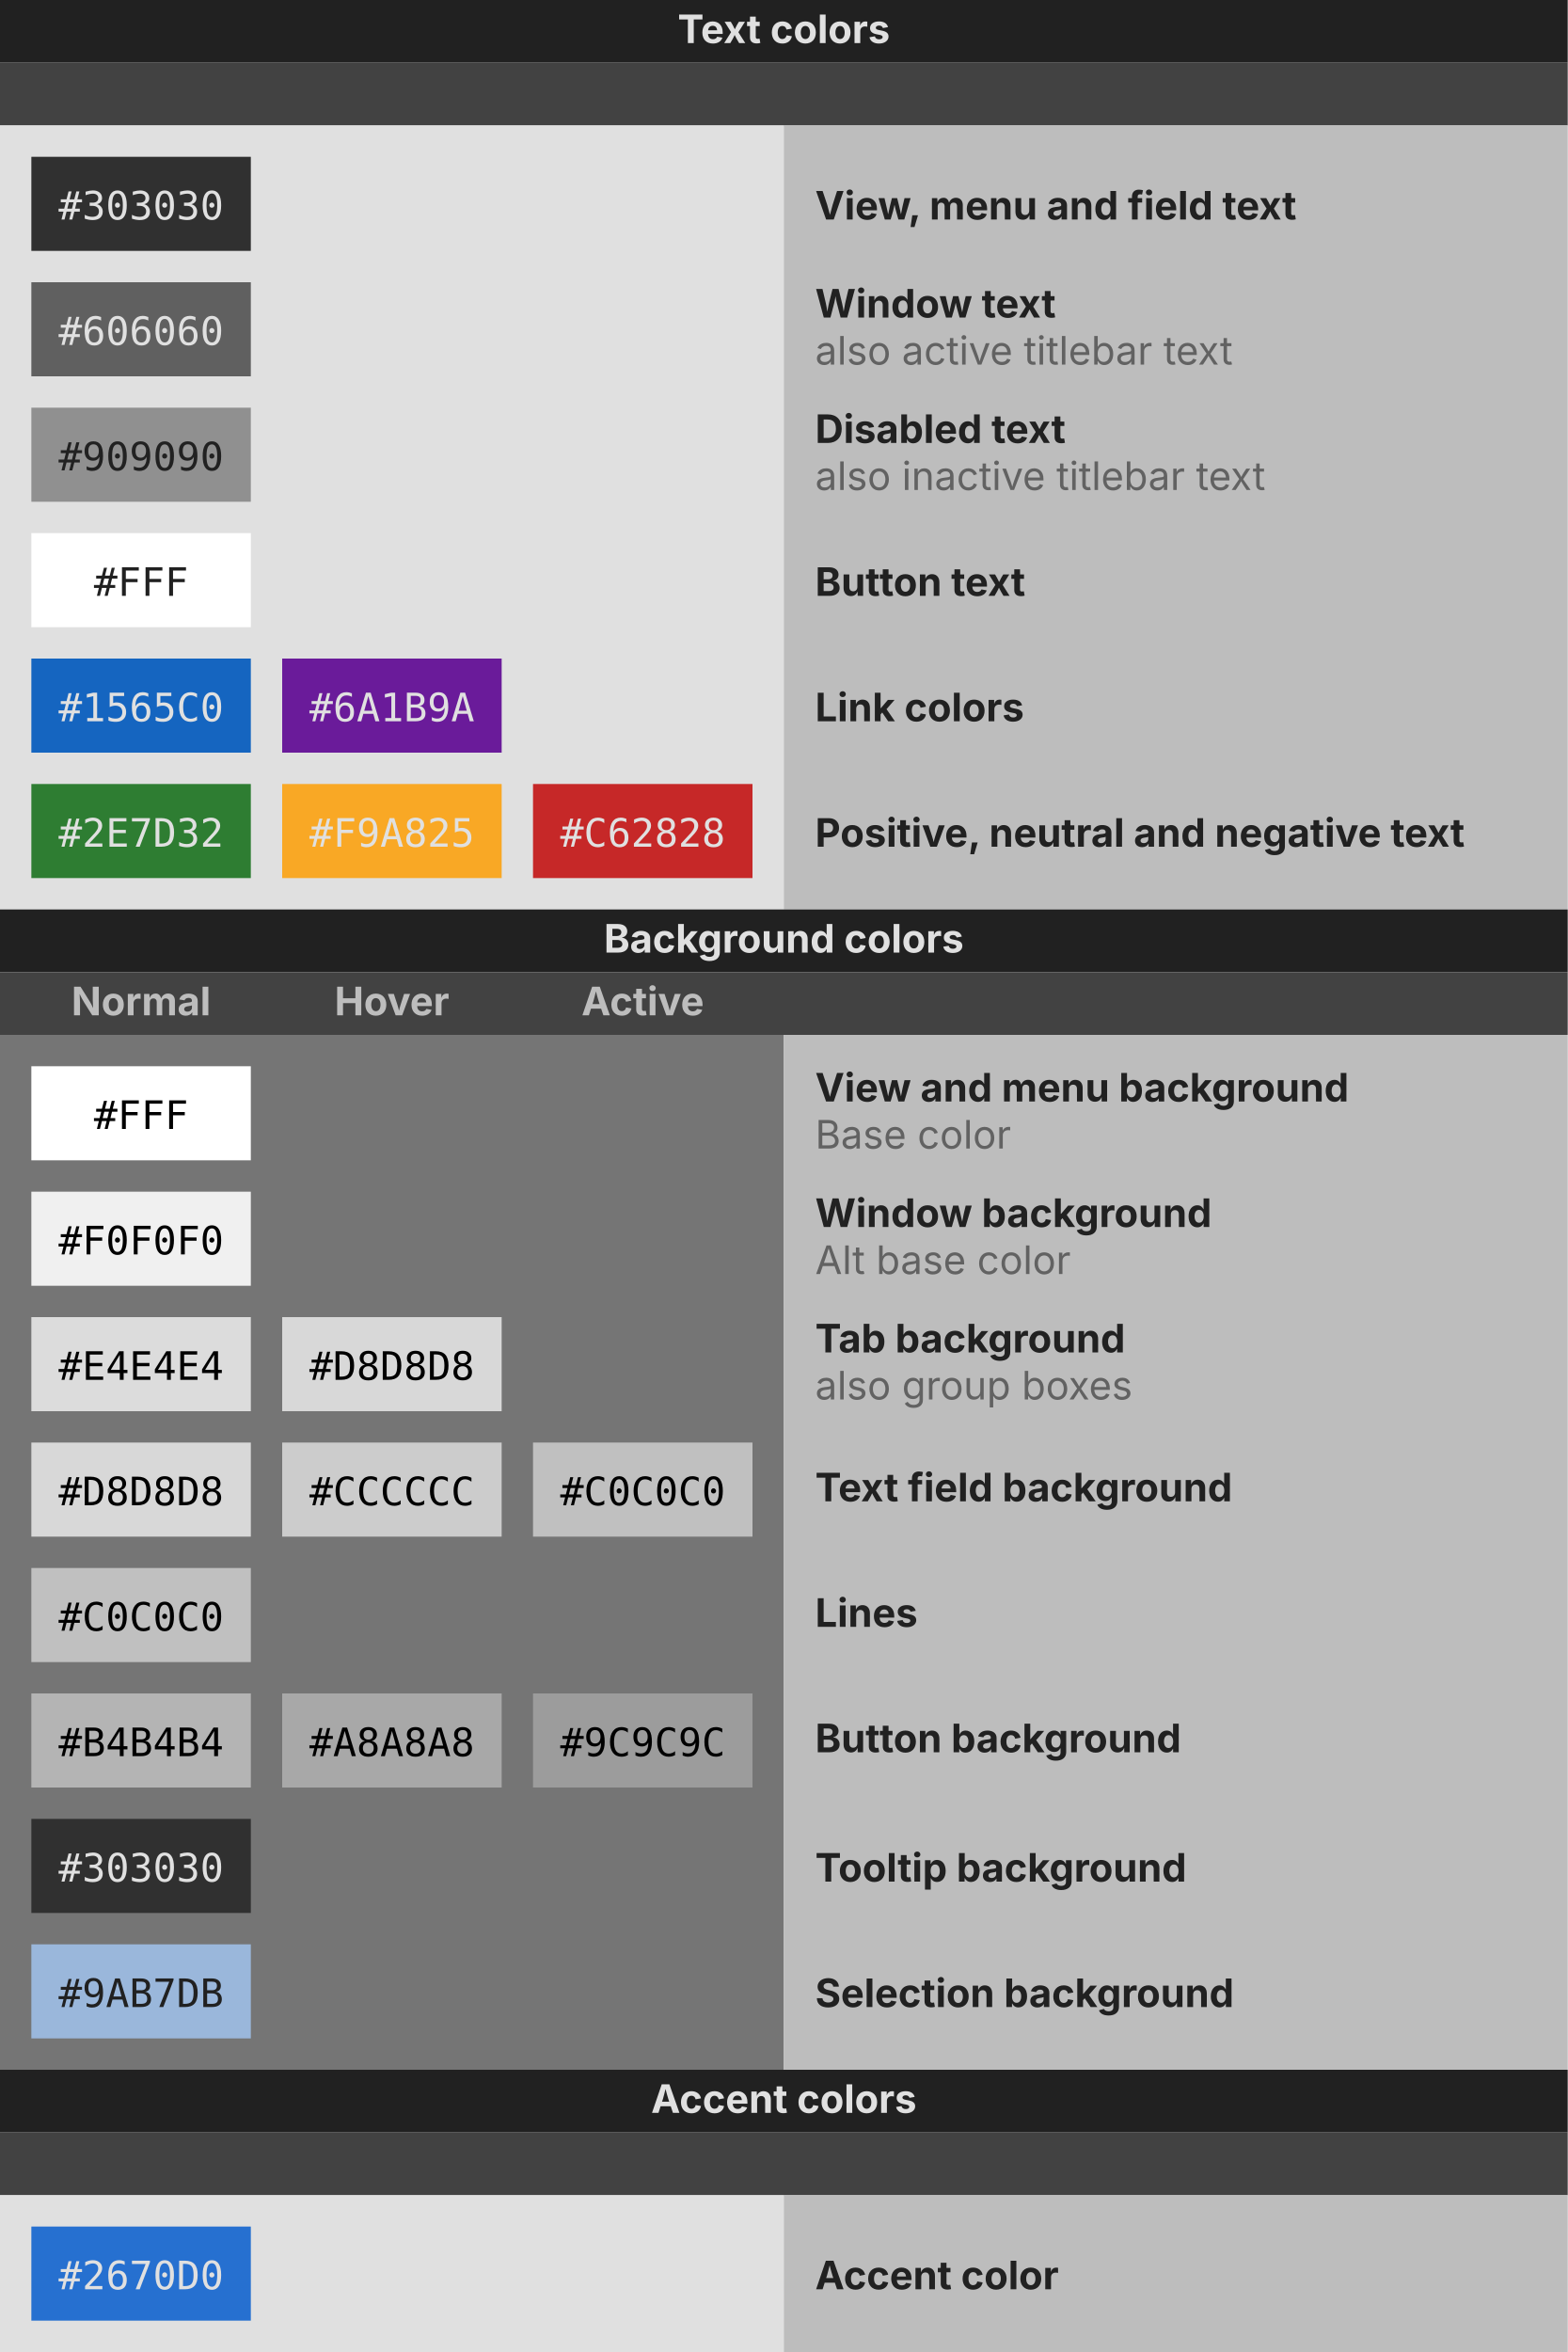
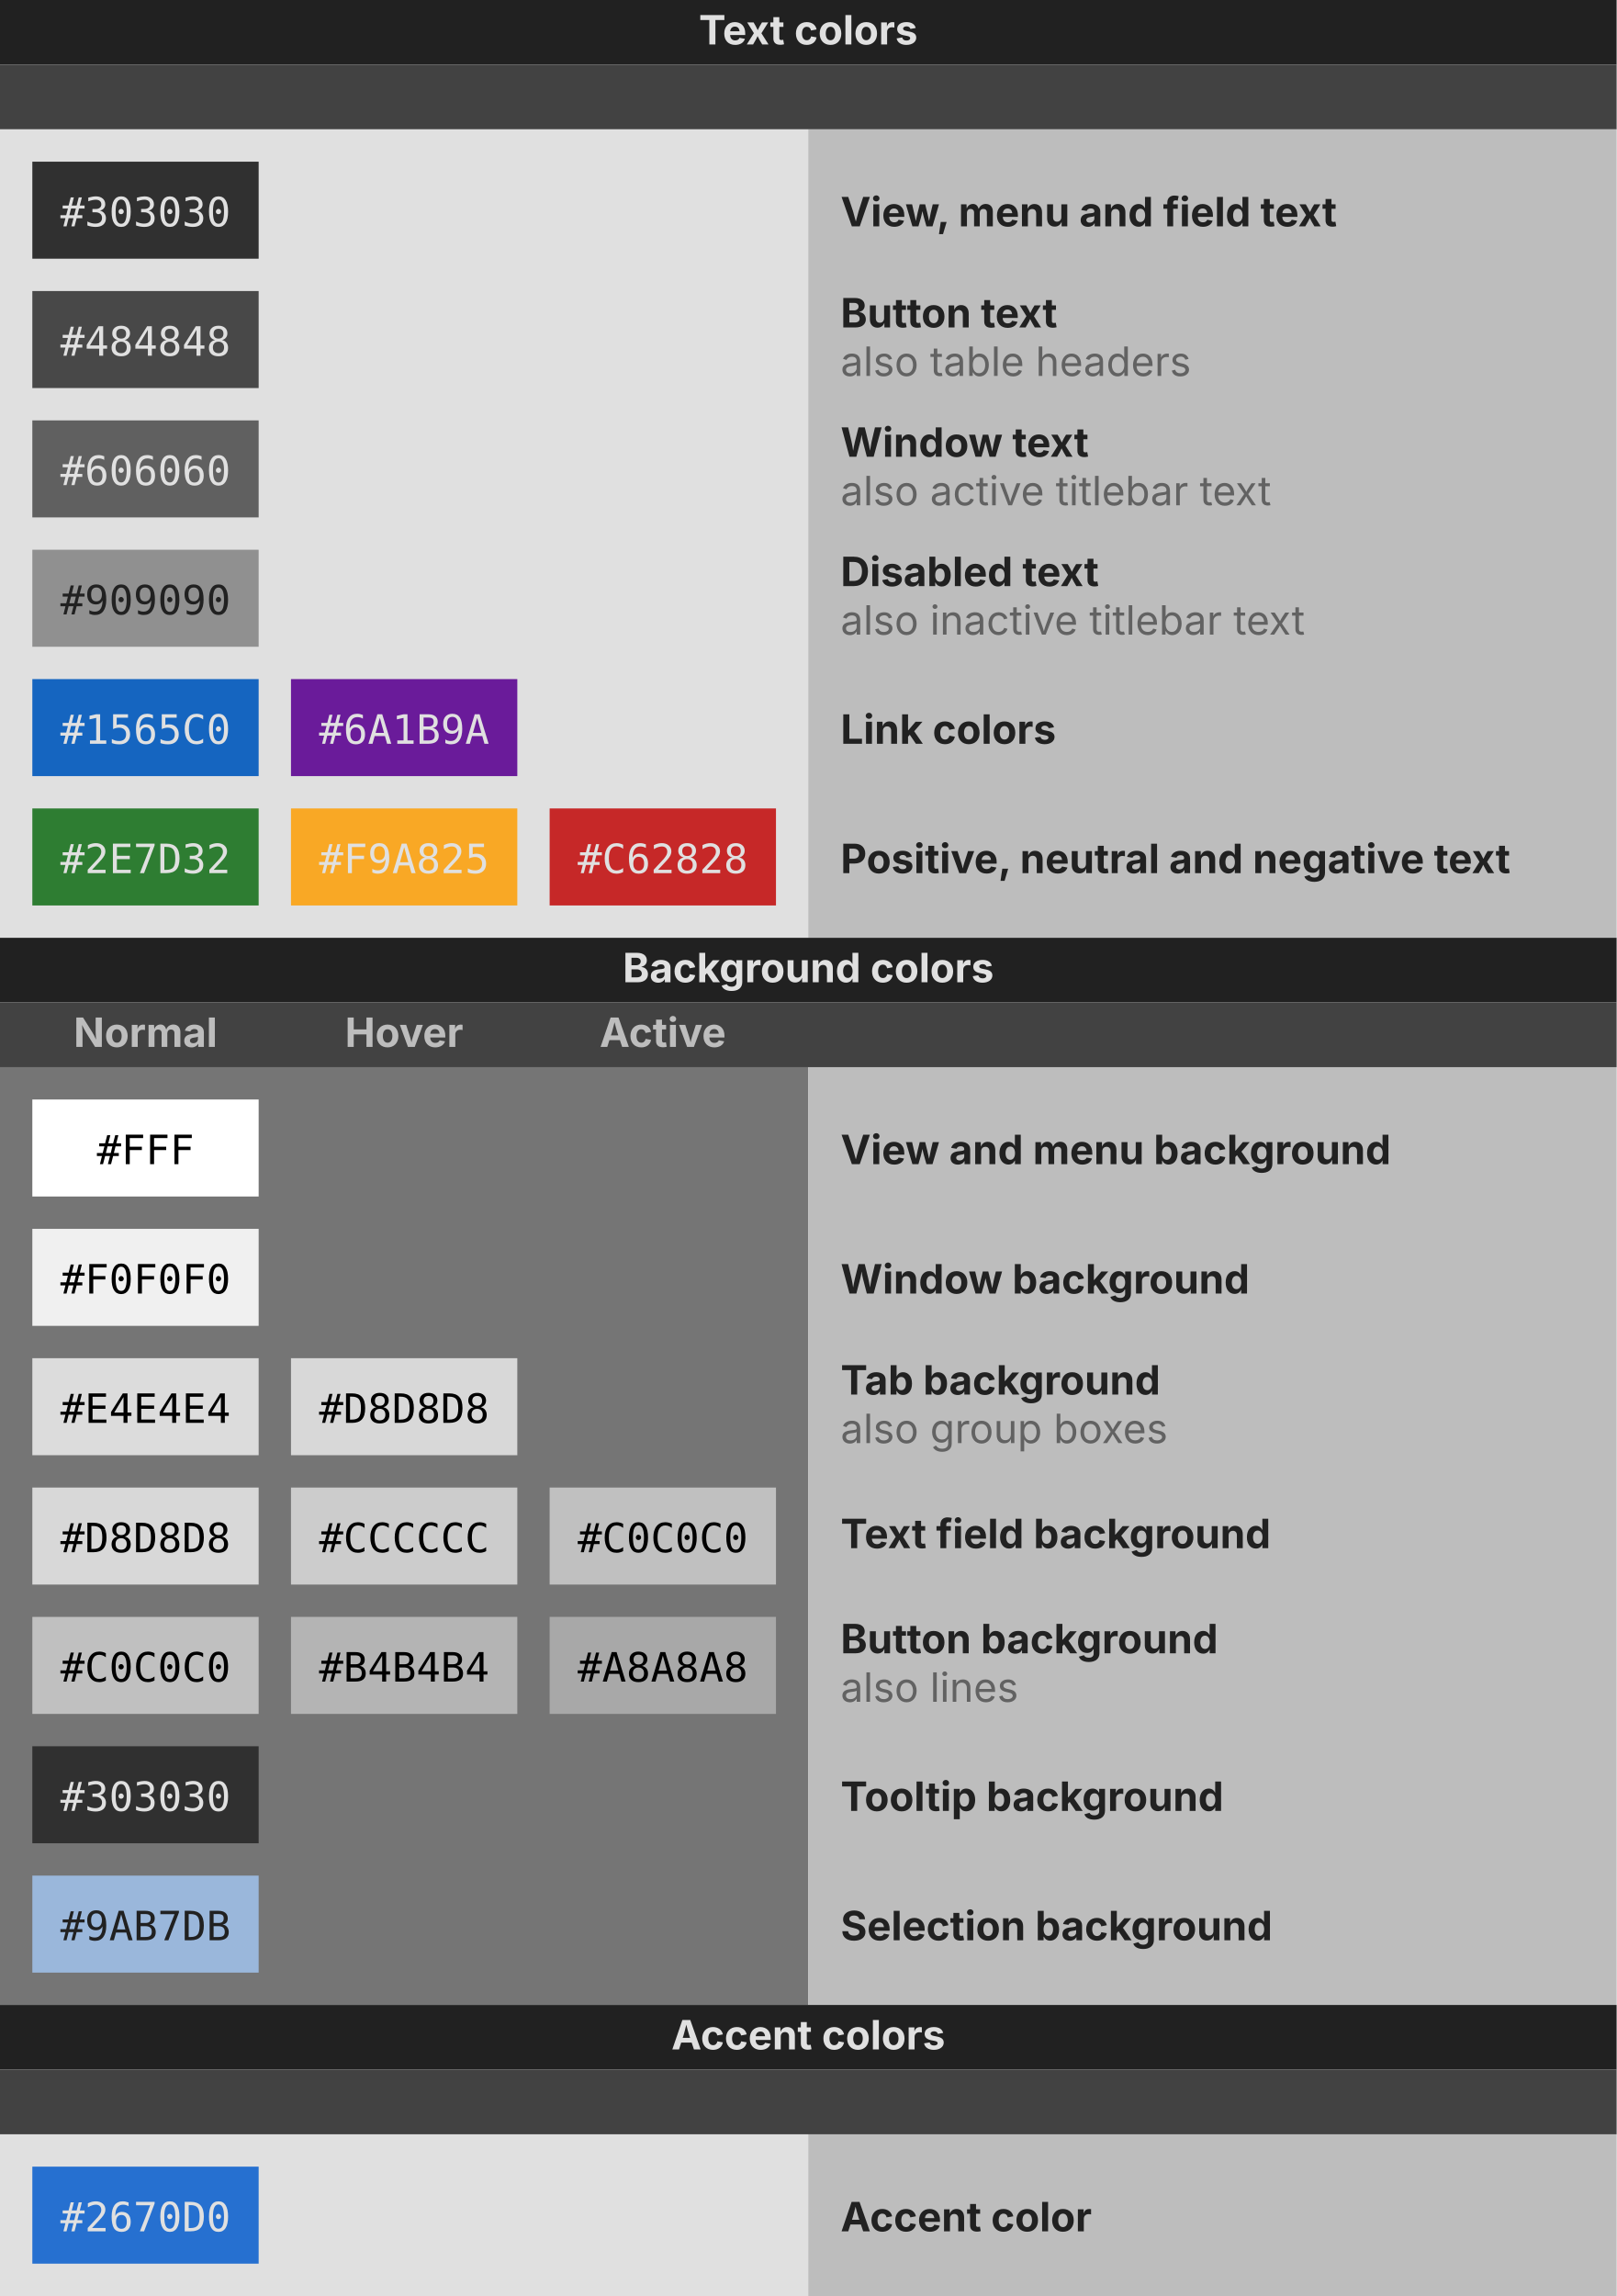
- <svg xmlns="http://www.w3.org/2000/svg" viewBox="0 0 400 600">
+ <svg xmlns="http://www.w3.org/2000/svg" viewBox="0 0 400 568">
  <defs>
    <style type="text/css">
      text               { font-family: Inter, sans-serif; font-size:10px; }
      .color-value       { font-family: DejaVu Sans Mono, mono; text-anchor: middle }
      .color-value.dark  { fill: #212121 }
      .color-value.light { fill: #E0E0E0 }
      .label             { font-weight: bold; text-anchor: start; fill: #212121 }
      .label-subline     { text-anchor: start; fill: #626262 }
    </style>
  </defs>
  <g>
    <rect style="fill:#212121" width="400" height="16" />
    <rect style="fill:#424242" width="400" y="16" height="16" />
    <rect style="fill:#E0E0E0" y="32" width="200" height="200" />
    <rect style="fill:#BDBDBD" x="200" y="32" width="200" height="200" />
    <g style="font-weight:bold;text-anchor:middle">
      <text style="fill:#E0E0E0" x="200" y="11">Text colors</text>
    </g>
    <g transform="translate(4,4)">
      <g transform="translate(0,32)">
        <rect style="fill:#303030" x="4" y="4" width="56" height="24" />
        <text class="color-value light" x="32" y="20">#303030</text>
        <text class="label" x="204" y="20">View, menu and field text</text>
      </g>
      <g transform="translate(0,64)">
+         <rect style="fill:#484848" x="4" y="4" width="56" height="24" />
+         <text class="color-value light" x="32" y="20">#484848</text>
+         <text class="label" x="204" y="13">Button text</text>
+         <text class="label-subline" x="204" y="25">also table headers</text>
+       </g>
+       <g transform="translate(0,96)">
        <rect style="fill:#606060" x="4" y="4" width="56" height="24" />
        <text class="color-value light" x="32" y="20">#606060</text>
        <text class="label" x="204" y="13">Window text</text>
        <text class="label-subline" x="204" y="25">also active titlebar text</text>
      </g>
-       <g transform="translate(0,96)">
+       <g transform="translate(0,128)">
        <rect style="fill:#909090" x="4" y="4" width="56" height="24" />
        <text class="color-value dark" x="32" y="20">#909090</text>
        <text class="label" x="204" y="13">Disabled text</text>
        <text class="label-subline" x="204" y="25">also inactive titlebar text</text>
-       </g>
-       <g transform="translate(0,128)">
-         <rect style="fill:#FFF" x="4" y="4" width="56" height="24" />
-         <text class="color-value dark" x="32" y="20">#FFF</text>
-         <text class="label" x="204" y="20">Button text</text>
      </g>
      <g transform="translate(0,160)">
        <rect style="fill:#1565C0" x="4" y="4" width="56" height="24" />
        <text class="color-value light" x="32" y="20">#1565C0</text>
        <rect style="fill:#6A1B9A" x="68" y="4" width="56" height="24" />
        <text class="color-value light" x="96" y="20">#6A1B9A</text>
        <text class="label" x="204" y="20">Link colors</text>
      </g>
      <g transform="translate(0,192)">
        <rect style="fill:#2E7D32" x="4" y="4" width="56" height="24" />
        <text class="color-value light" x="32" y="20">#2E7D32</text>
        <rect style="fill:#F9A825" x="68" y="4" width="56" height="24" />
        <text class="color-value light" x="96" y="20">#F9A825</text>
        <rect style="fill:#C62828" x="132" y="4" width="56" height="24" />
        <text class="color-value light" x="160" y="20">#C62828</text>
        <text class="label" x="204" y="20">Positive, neutral and negative text</text>
      </g>
    </g>
  </g>
  <g transform="translate(0,232)">
    <rect style="fill:#212121" width="400" height="16" />
    <rect style="fill:#424242" width="400" y="16" height="16" />
-     <rect style="fill:#757575" y="32" width="200" height="264" />
-     <rect style="fill:#BDBDBD" x="200" y="32" width="200" height="264" />
+     <rect style="fill:#757575" y="32" width="200" height="232" />
+     <rect style="fill:#BDBDBD" x="200" y="32" width="200" height="232" />
    <g style="font-weight:bold;text-anchor:middle">
      <text style="fill:#E0E0E0" x="200" y="11">Background colors</text>
      <g style="fill:#BDBDBD" transform="translate(4,16)">
        <text x="32" y="11">Normal</text>
        <text x="96" y="11">Hover</text>
        <text x="160" y="11">Active</text>
      </g>
    </g>
    <g transform="translate(4,4)">
      <g transform="translate(0,32)">
        <rect style="fill:#FFF" x="4" y="4" width="56" height="24" />
        <text class="color-value" x="32" y="20">#FFF</text>
-         <text class="label" x="204" y="13">View and menu background</text>
-         <text class="label-subline" x="204" y="25">Base color</text>
+         <text class="label" x="204" y="20">View and menu background</text>
      </g>
      <g transform="translate(0,64)">
        <rect style="fill:#F0F0F0" x="4" y="4" width="56" height="24" />
        <text class="color-value" x="32" y="20">#F0F0F0</text>
-         <text class="label" x="204" y="13">Window background</text>
-         <text class="label-subline" x="204" y="25">Alt base color</text>
+         <text class="label" x="204" y="20">Window background</text>
      </g>
      <g transform="translate(0,96)">
        <rect style="fill:#DCDCDC" x="4" y="4" width="56" height="24" />
        <rect style="fill:#D8D8D8" x="68" y="4" width="56" height="24" />
        <text class="color-value" x="32" y="20">#E4E4E4</text>
        <text class="color-value" x="96" y="20">#D8D8D8</text>
        <text class="label" x="204" y="13">Tab background</text>
        <text class="label-subline" x="204" y="25">also group boxes</text>
      </g>
      <g transform="translate(0,128)">
        <rect style="fill:#D8D8D8" x="4" y="4" width="56" height="24" />
        <rect style="fill:#CCCCCC" x="68" y="4" width="56" height="24" />
        <rect style="fill:#C0C0C0" x="132" y="4" width="56" height="24" />
        <text class="color-value" x="32" y="20">#D8D8D8</text>
        <text class="color-value" x="96" y="20">#CCCCCC</text>
        <text class="color-value" x="160" y="20">#C0C0C0</text>
        <text class="label" x="204" y="19">Text field background</text>
      </g>
      <g transform="translate(0,160)">
        <rect style="fill:#C0C0C0" x="4" y="4" width="56" height="24" />
+         <rect style="fill:#B4B4B4" x="68" y="4" width="56" height="24" />
+         <rect style="fill:#A8A8A8" x="132" y="4" width="56" height="24" />
        <text class="color-value" x="32" y="20">#C0C0C0</text>
-         <text class="label" x="204" y="19">Lines</text>
+         <text class="color-value" x="96" y="20">#B4B4B4</text>
+         <text class="color-value" x="160" y="20">#A8A8A8</text>
+         <text class="label" x="204" y="13">Button background</text>
+         <text class="label-subline" x="204" y="25">also lines</text>
      </g>
      <g transform="translate(0,192)">
-         <rect style="fill:#B4B4B4" x="4" y="4" width="56" height="24" />
-         <rect style="fill:#A8A8A8" x="68" y="4" width="56" height="24" />
-         <rect style="fill:#9C9C9C" x="132" y="4" width="56" height="24" />
-         <text class="color-value" x="32" y="20">#B4B4B4</text>
-         <text class="color-value" x="96" y="20">#A8A8A8</text>
-         <text class="color-value" x="160" y="20">#9C9C9C</text>
-         <text class="label" x="204" y="19">Button background</text>
-       </g>
-       <g transform="translate(0,224)">
        <rect style="fill:#303030" x="4" y="4" width="56" height="24" />
        <text class="color-value light" x="32" y="20">#303030</text>
        <text class="label" x="204" y="20">Tooltip background</text>
      </g>
-       <g transform="translate(0,256)">
+       <g transform="translate(0,224)">
        <rect style="fill:#9AB7DB" x="4" y="4" width="56" height="24" />
        <text class="color-value dark" x="32" y="20">#9AB7DB</text>
        <text class="label" x="204" y="20">Selection background</text>
      </g>
    </g>
  </g>
-   <g transform="translate(0,528)">
+   <g transform="translate(0,496)">
    <rect style="fill:#212121" width="400" height="16" />
    <rect style="fill:#424242" width="400" y="16" height="16" />
    <rect style="fill:#E0E0E0" y="32" width="200" height="40" />
    <rect style="fill:#BDBDBD" x="200" y="32" width="200" height="40" />
    <g style="font-weight:bold;text-anchor:middle">
      <text style="fill:#E0E0E0" x="200" y="11">Accent colors</text>
    </g>
    <g transform="translate(4,4)">
      <g transform="translate(0,32)">
        <rect style="fill:#2670D0" x="4" y="4" width="56" height="24" />
        <text class="color-value light" x="32" y="20">#2670D0</text>
        <text class="label" x="204" y="20">Accent color</text>
      </g>
    </g>
  </g>
</svg>
